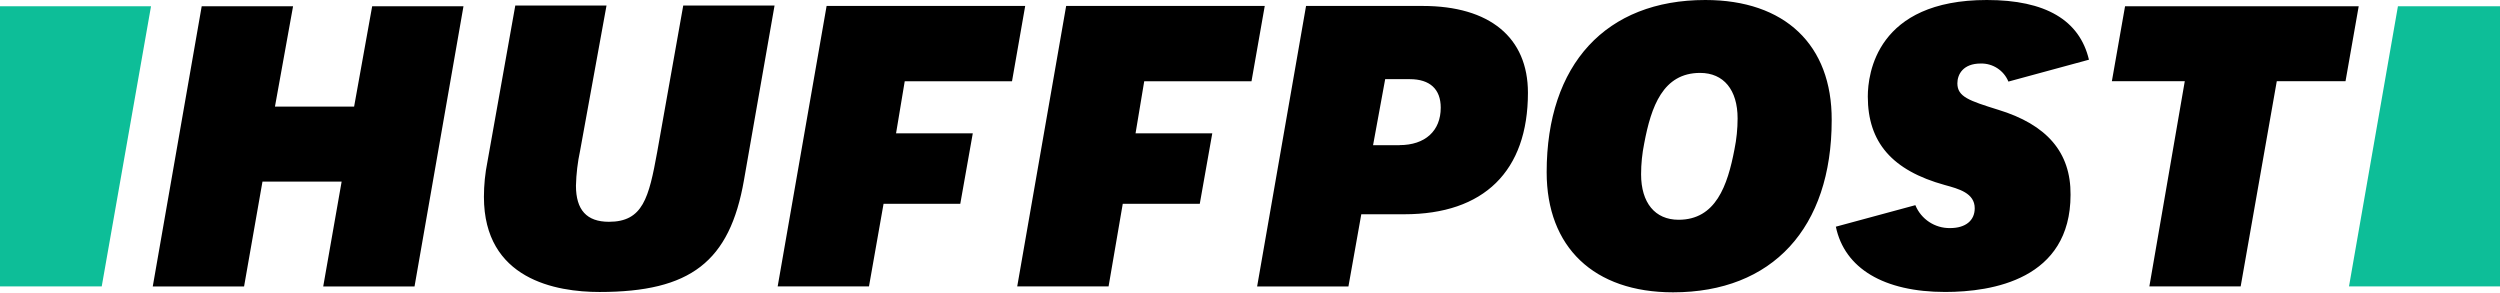
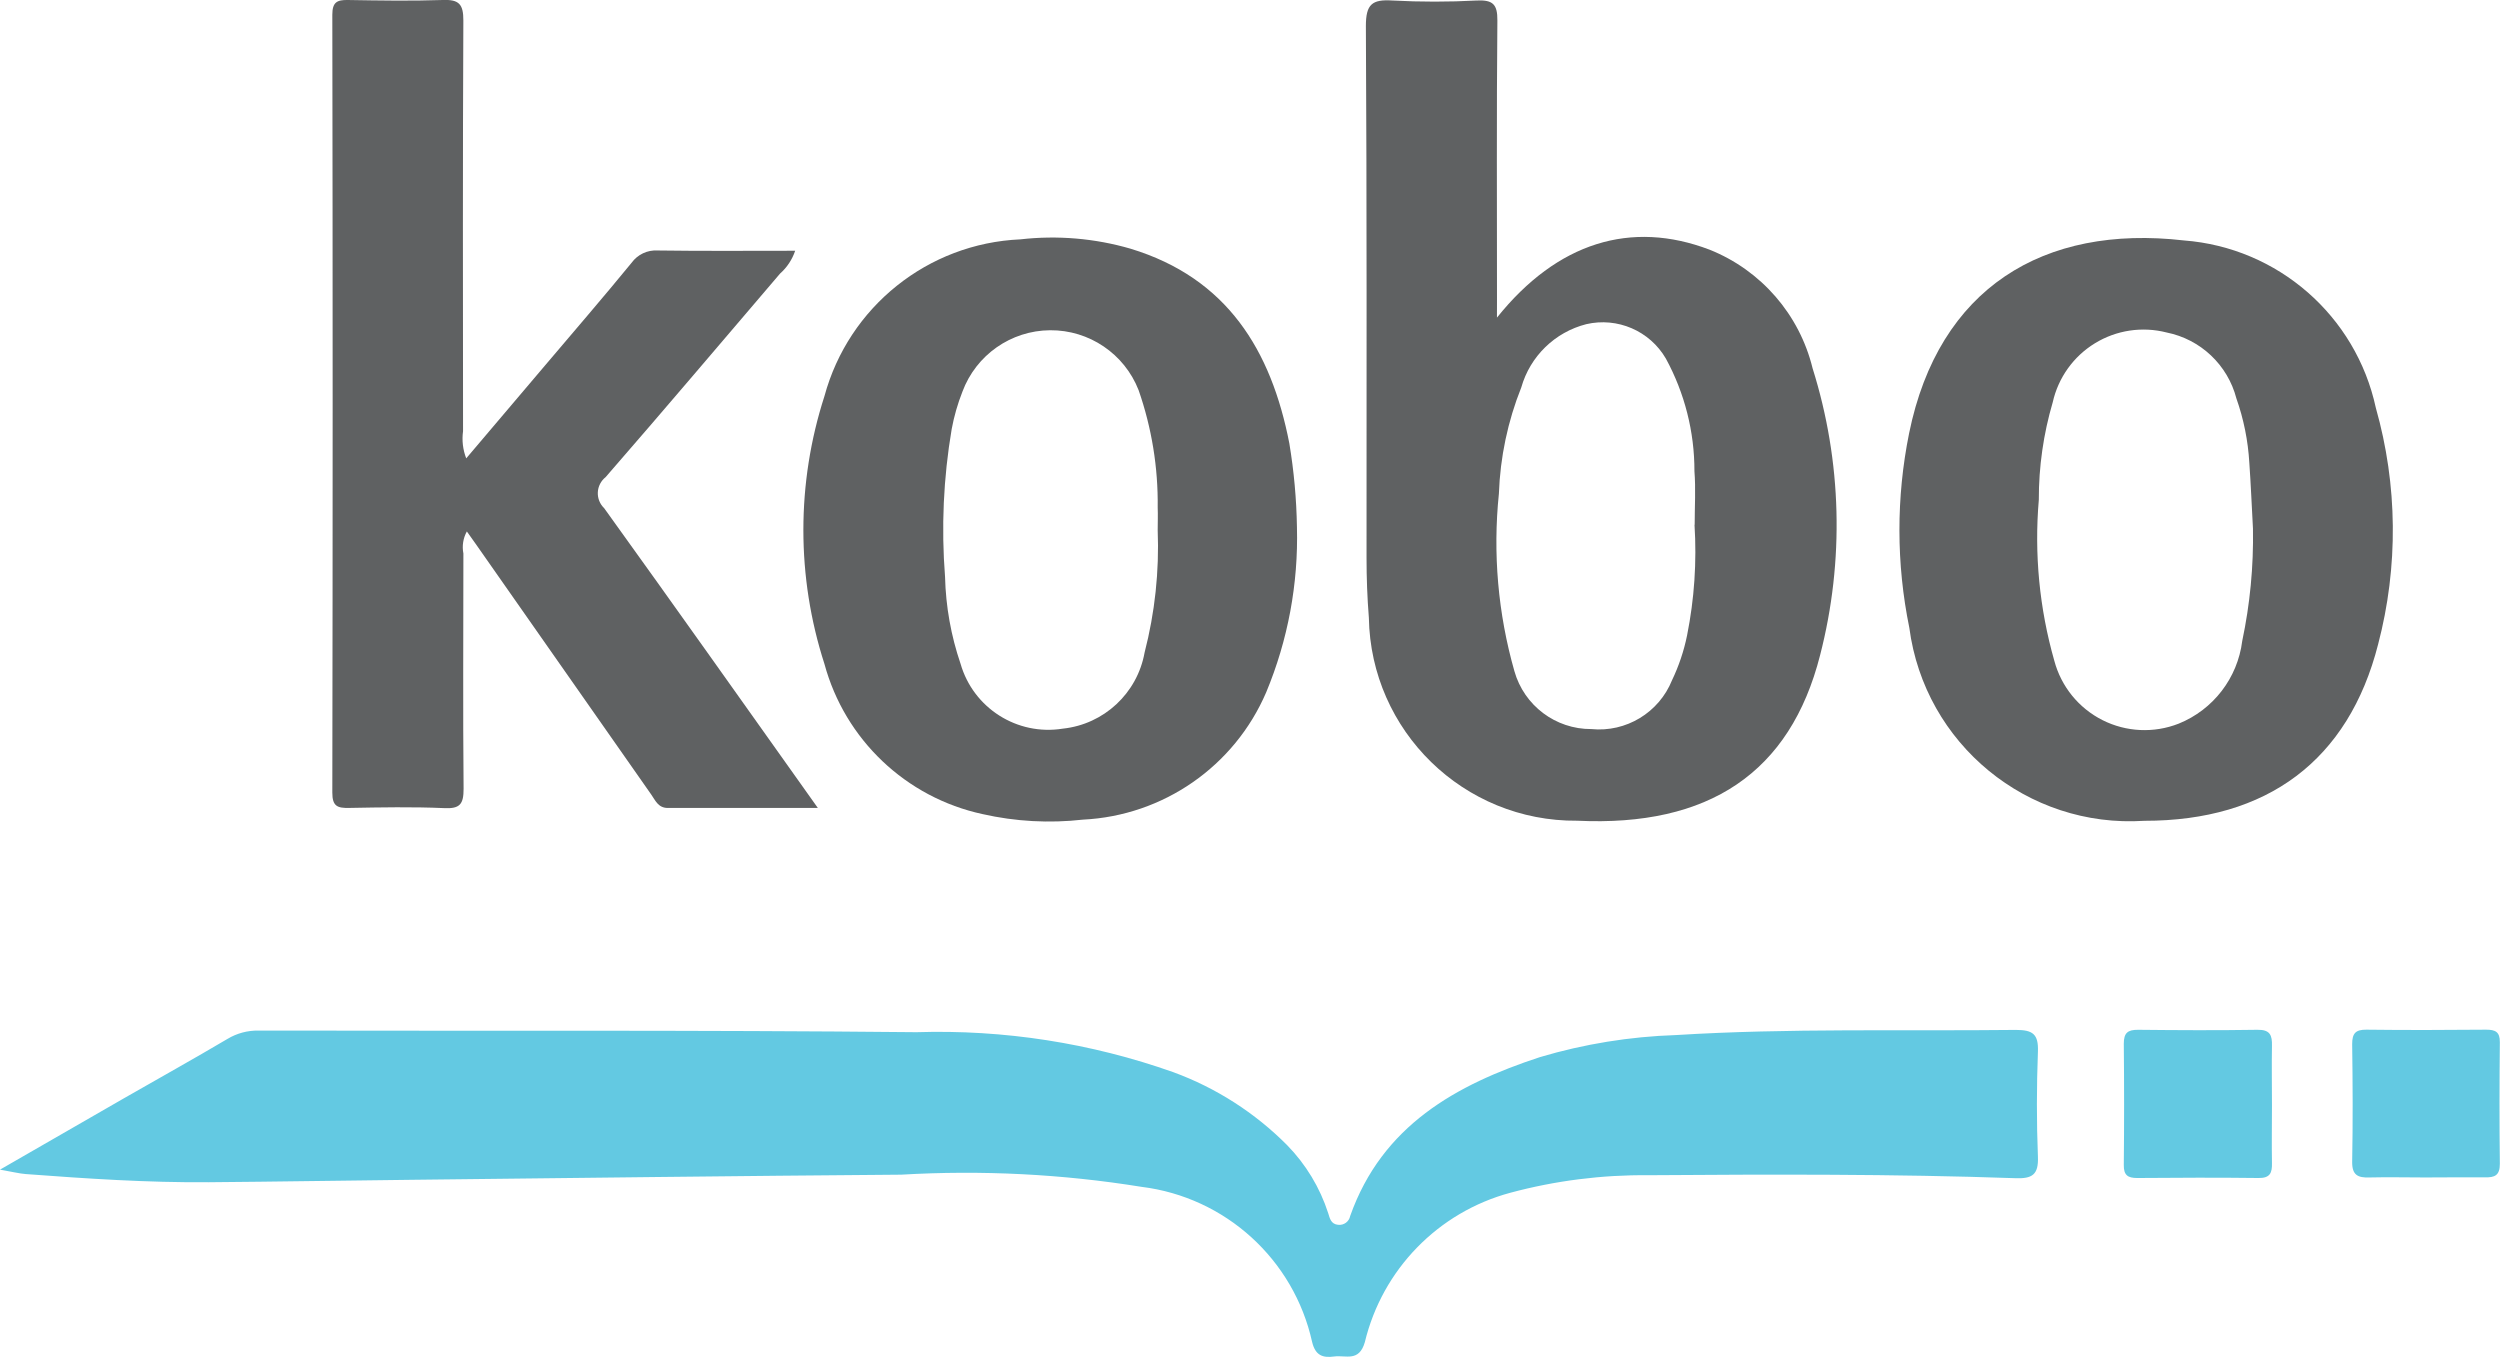
- <svg xmlns="http://www.w3.org/2000/svg" id="huffpost" width="213.806" height="25" viewBox="0 0 213.806 25">
-   <path id="Path_126873" data-name="Path 126873" d="M58.578,24.5h7.809L70.574.534H62.765L61.221,9.115h-6.77L56,.534H48.186L44,24.5h7.809l1.574-8.967h6.77ZM75,.5,72.622,13.836a15.311,15.311,0,0,0-.3,3c0,7.067,6.176,8.135,9.887,8.135,7.779,0,11.134-2.583,12.352-9.561L97.177.475H89.368L87.141,13c-.713,3.919-1.217,5.968-4.127,5.968-1.9,0-2.821-1.01-2.821-3.088a16.113,16.113,0,0,1,.356-3L82.806.475H75ZM138.448,24.5h7.809l1.1-6.176h3.682c6.8,0,10.57-3.682,10.57-10.392,0-4.721-3.266-7.423-9-7.423h-9.976Zm12.173-12.084h-2.257L149.4,6.77h2.108c1.722,0,2.643.861,2.643,2.435C154.154,11.194,152.818,12.411,150.621,12.411ZM176.779,0c-8.492,0-13.569,5.493-13.569,14.727C163.21,21.14,167.248,25,174.018,25c8.492,0,13.569-5.493,13.569-14.727C187.616,3.83,183.578,0,176.779,0Zm-2.286,18.795c-2.019,0-3.207-1.455-3.207-3.89a13.3,13.3,0,0,1,.267-2.643c.594-3.147,1.6-6.027,4.78-6.027,2.019,0,3.207,1.455,3.207,3.89a13.3,13.3,0,0,1-.267,2.643C178.679,15.885,177.67,18.795,174.493,18.795Zm40.261,5.7h7.809l3.088-17.548h5.879L232.658.534H212.676l-1.128,6.413h6.235ZM201.809,9.382c-2.464-.772-3.474-1.1-3.474-2.257,0-.772.5-1.692,1.989-1.692A2.493,2.493,0,0,1,202.7,6.977l6.888-1.871C208.786,1.722,205.876,0,200.859,0c-9.442,0-10.184,6.324-10.184,8.254,0,3.919,2.078,6.324,6.591,7.571,1.188.327,2.553.683,2.553,1.989,0,1.039-.772,1.692-2.108,1.692a3.152,3.152,0,0,1-2.969-1.96l-6.8,1.841c.742,3.563,4.1,5.582,9.353,5.582,4.008,0,10.719-1.069,10.719-8.314.03-3.622-2.019-6-6.205-7.274Z" transform="translate(-30.936 0)" />
-   <path id="Path_126874" data-name="Path 126874" d="M8.7,25.761,12.916,1.8H0V25.761ZM205.077,1.8l-4.186,23.961h12.916V1.8Z" transform="translate(0 -1.266)" fill="#0dbe98" />
-   <path id="Path_126875" data-name="Path 126875" d="M233.056,18.624h6.562l1.069-6.027h-6.562l.742-4.454h9.175L245.17,1.7H228.186L224,25.691h7.809Zm20.457,0H260.1l1.069-6.027h-6.562l.742-4.454h9.175L265.657,1.7H248.673l-4.186,23.991H252.3Z" transform="translate(-157.492 -1.195)" />
+ <svg xmlns="http://www.w3.org/2000/svg" width="64.486" height="35" viewBox="0 0 64.486 35">
+   <g id="Kobo_Inc._Logo_Vector" data-name="Kobo Inc. Logo Vector" transform="translate(-25 -127.879)">
+     <g id="Group_54685" data-name="Group 54685" transform="translate(25 127.879)">
+       <path id="Path_126980" data-name="Path 126980" d="M25,316.866c1.145-.659,2.168-1.25,3.193-1.838.892-.511,1.79-1.011,2.675-1.534a1.5,1.5,0,0,1,.8-.215c5.657.012,11.315-.016,16.971.042a18.127,18.127,0,0,1,6.628,1.032,8.043,8.043,0,0,1,2.931,1.879,4.476,4.476,0,0,1,1.062,1.757c.041.13.069.282.255.3a.283.283,0,0,0,.312-.227c.826-2.331,2.726-3.387,4.9-4.1a13.912,13.912,0,0,1,3.5-.567c2.921-.181,5.848-.1,8.772-.133.438,0,.585.11.568.56-.034.9-.036,1.81,0,2.713.018.461-.146.567-.575.552-3.154-.11-6.309-.1-9.464-.077a13.234,13.234,0,0,0-3.572.453,5.269,5.269,0,0,0-3.751,3.854c-.151.52-.494.328-.791.369s-.486-.028-.569-.376a5.157,5.157,0,0,0-4.4-4,28.461,28.461,0,0,0-6.2-.314c-4.2.032-8.4.085-12.6.132-1.754.019-3.508.049-5.262.063-1.577.012-3.15-.093-4.722-.211C25.5,316.968,25.325,316.923,25,316.866Z" transform="translate(-25 -286.696)" fill="#63c9e2" fill-rule="evenodd" />
+       <path id="Path_126981" data-name="Path 126981" d="M274.235,136.119c1.557-1.944,3.463-2.524,5.486-1.752a4.427,4.427,0,0,1,2.656,3.06,13.462,13.462,0,0,1,.193,7.4c-.772,3.034-2.873,4.431-6.265,4.269a5.328,5.328,0,0,1-5.374-5.236c-.041-.512-.06-1.026-.06-1.539,0-4.575.009-9.15-.017-13.725,0-.559.158-.69.682-.657a20.406,20.406,0,0,0,2.18,0c.408-.018.535.092.53.518-.022,2.394-.01,4.788-.01,7.182C274.235,135.761,274.235,135.881,274.235,136.119Zm5.1,5.342c0-.461.03-.924-.006-1.381a6.051,6.051,0,0,0-.737-2.905,1.883,1.883,0,0,0-2.054-.887,2.345,2.345,0,0,0-1.675,1.63,8.166,8.166,0,0,0-.578,2.743,12.15,12.15,0,0,0,.4,4.577,2.051,2.051,0,0,0,1.984,1.494,2.029,2.029,0,0,0,2.082-1.26,4.969,4.969,0,0,0,.388-1.156A11.032,11.032,0,0,0,279.331,141.461Z" transform="translate(-235.622 -127.926)" fill="#5f6162" fill-rule="evenodd" />
+       <path id="Path_126982" data-name="Path 126982" d="M97.368,148.72c-1.361,0-2.615,0-3.869,0-.25,0-.32-.192-.428-.345q-2.138-3.049-4.272-6.1c-.152-.216-.3-.432-.485-.688a.843.843,0,0,0-.089.57c0,2.022-.014,4.045.005,6.067,0,.391-.087.521-.5.5-.815-.036-1.632-.02-2.448-.005-.3.006-.439-.036-.438-.395q.017-10.033,0-20.065c0-.322.12-.385.4-.38.816.014,1.633.028,2.448,0,.423-.017.534.111.532.532-.017,3.53-.011,7.061-.008,10.591a1.4,1.4,0,0,0,.082.7c.7-.822,1.367-1.609,2.036-2.4.745-.879,1.5-1.754,2.229-2.644a.771.771,0,0,1,.675-.318c1.166.017,2.333.007,3.545.007a1.369,1.369,0,0,1-.39.589c-1.5,1.755-2.987,3.513-4.5,5.251a.531.531,0,0,0-.037.8C93.685,143.527,95.486,146.074,97.368,148.72Z" transform="translate(-76.272 -127.879)" fill="#5f6162" fill-rule="evenodd" />
+       <path id="Path_126983" data-name="Path 126983" d="M182.333,178.125a10.384,10.384,0,0,1-.793,4.258,5.433,5.433,0,0,1-4.728,3.285,7.776,7.776,0,0,1-2.59-.143,5.412,5.412,0,0,1-4.077-3.873,11.244,11.244,0,0,1,0-6.907A5.485,5.485,0,0,1,175.2,170.7a7.238,7.238,0,0,1,2.844.242c2.488.758,3.626,2.618,4.093,5.023A14.651,14.651,0,0,1,182.333,178.125Zm-3.592.075c0-.195.008-.39,0-.585a8.856,8.856,0,0,0-.492-3.024,2.432,2.432,0,0,0-4.544.036,5.223,5.223,0,0,0-.278.968,15.536,15.536,0,0,0-.171,3.812,7.529,7.529,0,0,0,.4,2.241,2.355,2.355,0,0,0,2.637,1.673,2.4,2.4,0,0,0,2.11-1.963A10.914,10.914,0,0,0,178.741,178.2Z" transform="translate(-148.879 -164.526)" fill="#5f6162" fill-rule="evenodd" />
+       <path id="Path_126984" data-name="Path 126984" d="M373.2,185.756a5.74,5.74,0,0,1-6.064-4.978,12.589,12.589,0,0,1-.006-5.017c.762-3.75,3.469-5.391,7.089-4.975a5.493,5.493,0,0,1,4.95,4.318,11.584,11.584,0,0,1,.059,6.1C378.464,184.2,376.363,185.759,373.2,185.756ZM376,178.221c-.031-.565-.054-1.132-.094-1.7a6.04,6.04,0,0,0-.334-1.661,2.334,2.334,0,0,0-1.8-1.7,2.4,2.4,0,0,0-2.937,1.8,8.851,8.851,0,0,0-.359,2.516,11.543,11.543,0,0,0,.4,4.153,2.408,2.408,0,0,0,3.208,1.621,2.656,2.656,0,0,0,1.639-2.132A12.962,12.962,0,0,0,376,178.221Z" transform="translate(-317.886 -164.584)" fill="#5f6162" fill-rule="evenodd" />
+       <path id="Path_126985" data-name="Path 126985" d="M411.134,315.18c0,.495-.009.99,0,1.485.006.255-.048.391-.346.387-1.043-.013-2.086-.009-3.13,0-.243,0-.349-.073-.346-.333q.016-1.564,0-3.129c0-.283.1-.363.373-.361,1.025.011,2.051.016,3.076,0,.325-.005.38.14.373.416C411.125,314.154,411.134,314.668,411.134,315.18Z" transform="translate(-352.53 -286.666)" fill="#63c9e2" fill-rule="evenodd" />
+       <path id="Path_126986" data-name="Path 126986" d="M450.271,317.064c-.479,0-.959-.012-1.437,0-.3.011-.451-.062-.445-.409.019-1.011.014-2.022,0-3.033,0-.274.087-.373.367-.37,1.029.013,2.058.009,3.087,0,.235,0,.357.052.355.322-.011,1.046-.013,2.094,0,3.14,0,.3-.134.353-.388.347C451.3,317.056,450.785,317.064,450.271,317.064Z" transform="translate(-387.716 -286.692)" fill="#63c9e2" fill-rule="evenodd" />
+     </g>
+   </g>
</svg>
